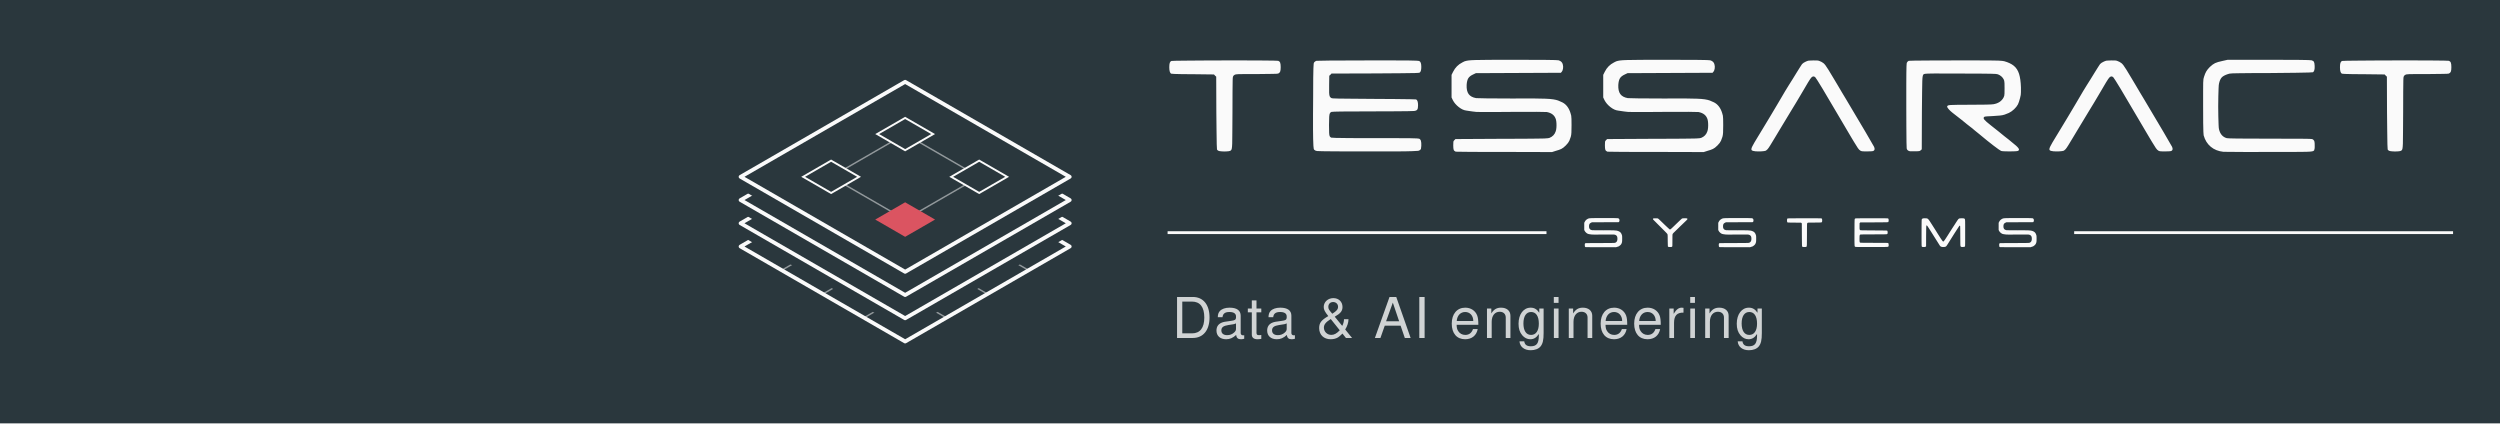
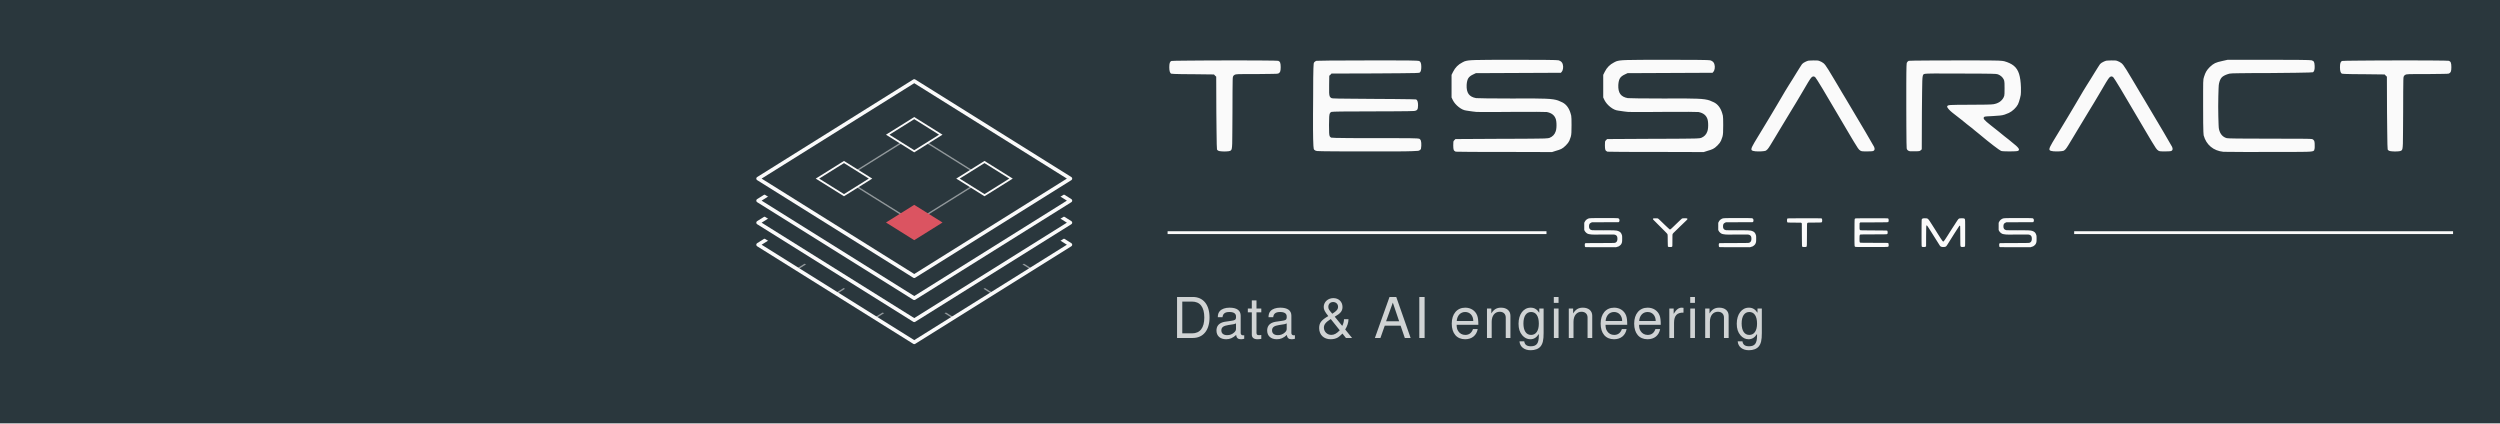
<svg xmlns="http://www.w3.org/2000/svg" viewBox="0 0 1128 191" width="1128" height="191" role="img" aria-label="Tessaract Systems">
  <defs>
    <mask id="lid_m0" maskUnits="userSpaceOnUse" x="0" y="0" width="760" height="610">
      <rect x="0" y="0" width="760" height="610" fill="#fff" />
-       <polygon points="200,218.85 370,317 200,415.15 30,317" fill="#000" stroke="#000" stroke-width="22" stroke-linejoin="round" />
-       <polygon points="200,194.85 370,293 200,391.15 30,293" fill="#000" stroke="#000" stroke-width="22" stroke-linejoin="round" />
-       <polygon points="200,170.85 370,269 200,367.15 30,269" fill="#000" stroke="#000" stroke-width="22" stroke-linejoin="round" />
+       <polygon points="200,210.75 370,317 200,423.25 30,317" fill="#000" stroke="#000" stroke-width="22" stroke-linejoin="round" />
+       <polygon points="200,186.75 370,293 200,399.25 30,293" fill="#000" stroke="#000" stroke-width="22" stroke-linejoin="round" />
+       <polygon points="200,162.75 370,269 200,375.25 30,269" fill="#000" stroke="#000" stroke-width="22" stroke-linejoin="round" />
    </mask>
    <mask id="lid_m1" maskUnits="userSpaceOnUse" x="0" y="0" width="760" height="610">
      <rect x="0" y="0" width="760" height="610" fill="#fff" />
-       <polygon points="200,194.85 370,293 200,391.15 30,293" fill="#000" stroke="#000" stroke-width="22" stroke-linejoin="round" />
-       <polygon points="200,170.85 370,269 200,367.15 30,269" fill="#000" stroke="#000" stroke-width="22" stroke-linejoin="round" />
+       <polygon points="200,186.75 370,293 200,399.25 30,293" fill="#000" stroke="#000" stroke-width="22" stroke-linejoin="round" />
+       <polygon points="200,162.75 370,269 200,375.25 30,269" fill="#000" stroke="#000" stroke-width="22" stroke-linejoin="round" />
    </mask>
    <mask id="lid_m2" maskUnits="userSpaceOnUse" x="0" y="0" width="760" height="610">
      <rect x="0" y="0" width="760" height="610" fill="#fff" />
-       <polygon points="200,170.85 370,269 200,367.15 30,269" fill="#000" stroke="#000" stroke-width="22" stroke-linejoin="round" />
+       <polygon points="200,162.75 370,269 200,375.25 30,269" fill="#000" stroke="#000" stroke-width="22" stroke-linejoin="round" />
    </mask>
  </defs>
  <rect width="1128" height="191" fill="#2A373D" />
-   <g transform="translate(328.05,29.93) scale(0.4366939) translate(-16,-154.85)">
+   <g transform="translate(336.27,29.93) scale(0.4143418) translate(-16,-146.75)">
    <g mask="url(#lid_m0)">
-       <polygon points="200,242.85 370,341 200,439.15 30,341" fill="none" stroke="#FAFAFA" stroke-width="4" stroke-linejoin="round" />
-       <path d="M72.5,365.54 L242.5,267.39 M115,390.07 L285,291.93 M157.5,414.61 L327.5,316.46 M157.5,267.39 L327.5,365.54 M115,291.93 L285,390.07 M72.5,316.46 L242.5,414.61" fill="none" stroke="#FAFAFA" stroke-width="1.5" stroke-linecap="round" opacity=".5" />
+       <polygon points="200,234.75 370,341 200,447.25 30,341" fill="none" stroke="#FAFAFA" stroke-width="4" stroke-linejoin="round" />
+       <path d="M72.5,367.56 L242.5,261.31 M115,394.12 L285,287.88 M157.5,420.69 L327.5,314.44 M157.5,261.31 L327.5,367.56 M115,287.88 L285,394.12 M72.5,314.44 L242.5,420.69" fill="none" stroke="#FAFAFA" stroke-width="1.5" stroke-linecap="round" opacity=".5" />
    </g>
    <g mask="url(#lid_m1)">
-       <polygon points="200,218.85 370,317 200,415.15 30,317" fill="none" stroke="#FAFAFA" stroke-width="4" stroke-linejoin="round" />
-       <path d="M195.8,319.42 L191.5,267.93" fill="none" stroke="#FAFAFA" stroke-width="2" opacity=".75" />
-       <path d="M195.8,319.42 L289.2,314.58" fill="none" stroke="#FAFAFA" stroke-width="2" opacity=".75" />
-       <path d="M195.8,319.42 L106.5,321.85" fill="none" stroke="#FAFAFA" stroke-width="2" opacity=".75" />
-       <path d="M195.8,319.42 L204.2,368.5" fill="none" stroke="#FAFAFA" stroke-width="2" opacity=".75" />
-       <path d="M191.5,267.93 L289.2,314.58 M204.2,368.5 L106.5,321.85" fill="none" stroke="#FAFAFA" stroke-width="2" opacity=".75" />
-       <ellipse cx="191.5" cy="267.93" rx="10.8" ry="6.24" fill="#2A373D" stroke="#FAFAFA" stroke-width="2" />
-       <ellipse cx="289.2" cy="314.58" rx="10.8" ry="6.24" fill="#2A373D" stroke="#FAFAFA" stroke-width="2" />
-       <ellipse cx="106.5" cy="321.85" rx="10.8" ry="6.24" fill="#2A373D" stroke="#FAFAFA" stroke-width="2" />
-       <ellipse cx="204.2" cy="368.5" rx="10.8" ry="6.24" fill="#2A373D" stroke="#FAFAFA" stroke-width="2" />
-       <ellipse cx="195.8" cy="319.42" rx="15.6" ry="9.01" fill="#FAFAFA" stroke="#FAFAFA" stroke-width="2" />
+       <polygon points="200,210.75 370,317 200,423.25 30,317" fill="none" stroke="#FAFAFA" stroke-width="4" stroke-linejoin="round" />
+       <path d="M195.8,319.62 L191.5,263.88" fill="none" stroke="#FAFAFA" stroke-width="2" opacity=".75" />
+       <path d="M195.8,319.62 L289.2,314.38" fill="none" stroke="#FAFAFA" stroke-width="2" opacity=".75" />
+       <path d="M195.8,319.62 L106.5,322.25" fill="none" stroke="#FAFAFA" stroke-width="2" opacity=".75" />
+       <path d="M195.8,319.62 L204.2,372.75" fill="none" stroke="#FAFAFA" stroke-width="2" opacity=".75" />
+       <path d="M191.5,263.88 L289.2,314.38 M204.2,372.75 L106.5,322.25" fill="none" stroke="#FAFAFA" stroke-width="2" opacity=".75" />
+       <ellipse cx="191.5" cy="263.88" rx="10.8" ry="6.75" fill="#2A373D" stroke="#FAFAFA" stroke-width="2" />
+       <ellipse cx="289.2" cy="314.38" rx="10.8" ry="6.75" fill="#2A373D" stroke="#FAFAFA" stroke-width="2" />
+       <ellipse cx="106.5" cy="322.25" rx="10.8" ry="6.75" fill="#2A373D" stroke="#FAFAFA" stroke-width="2" />
+       <ellipse cx="204.2" cy="372.75" rx="10.8" ry="6.75" fill="#2A373D" stroke="#FAFAFA" stroke-width="2" />
+       <ellipse cx="195.8" cy="319.62" rx="15.6" ry="9.75" fill="#FAFAFA" stroke="#FAFAFA" stroke-width="2" />
    </g>
    <g mask="url(#lid_m2)">
-       <polygon points="200,194.85 370,293 200,391.15 30,293" fill="none" stroke="#FAFAFA" stroke-width="4" stroke-linejoin="round" />
-       <polygon points="200,226.26 315.6,293 200,359.74 84.4,293" fill="none" stroke="#FAFAFA" stroke-width="2" stroke-dasharray="7 8" opacity=".75" />
-       <polygon points="200,261.59 254.4,293 200,324.41 145.6,293" fill="none" stroke="#FAFAFA" stroke-width="2" opacity=".75" />
-       <ellipse cx="200" cy="293" rx="9.6" ry="5.54" fill="#DB5461" />
+       <polygon points="200,186.75 370,293 200,399.25 30,293" fill="none" stroke="#FAFAFA" stroke-width="4" stroke-linejoin="round" />
+       <polygon points="200,220.75 315.6,293 200,365.25 84.4,293" fill="none" stroke="#FAFAFA" stroke-width="2" stroke-dasharray="7 8" opacity=".75" />
+       <polygon points="200,259 254.4,293 200,327 145.6,293" fill="none" stroke="#FAFAFA" stroke-width="2" opacity=".75" />
+       <ellipse cx="200" cy="293" rx="9.6" ry="6" fill="#DB5461" />
    </g>
    <g>
-       <polygon points="200,170.85 370,269 200,367.15 30,269" fill="none" stroke="#FAFAFA" stroke-width="4" stroke-linejoin="round" />
-       <polygon points="200,224.83 276.5,269 200,313.17 123.5,269" fill="none" stroke="#FAFAFA" stroke-width="1.5" opacity=".5" />
-       <polygon points="200,208.15 228.9,224.83 200,241.52 171.1,224.83" fill="#2A373D" stroke="#FAFAFA" stroke-width="2" />
-       <polygon points="276.5,252.31 305.4,269 276.5,285.69 247.6,269" fill="#2A373D" stroke="#FAFAFA" stroke-width="2" />
-       <polygon points="123.5,252.31 152.4,269 123.5,285.69 94.6,269" fill="#2A373D" stroke="#FAFAFA" stroke-width="2" />
-       <polygon points="200,296.48 228.9,313.17 200,329.85 171.1,313.17" fill="#DB5461" stroke="#DB5461" stroke-width="2" />
+       <polygon points="200,162.75 370,269 200,375.25 30,269" fill="none" stroke="#FAFAFA" stroke-width="4" stroke-linejoin="round" />
+       <polygon points="200,221.19 276.5,269 200,316.81 123.5,269" fill="none" stroke="#FAFAFA" stroke-width="1.5" opacity=".5" />
+       <polygon points="200,203.12 228.9,221.19 200,239.25 171.1,221.19" fill="#2A373D" stroke="#FAFAFA" stroke-width="2" />
+       <polygon points="276.5,250.94 305.4,269 276.5,287.06 247.6,269" fill="#2A373D" stroke="#FAFAFA" stroke-width="2" />
+       <polygon points="123.5,250.94 152.4,269 123.5,287.06 94.6,269" fill="#2A373D" stroke="#FAFAFA" stroke-width="2" />
+       <polygon points="200,298.75 228.9,316.81 200,334.88 171.1,316.81" fill="#DB5461" stroke="#DB5461" stroke-width="2" />
    </g>
  </g>
  <g transform="translate(526.82,26.97) scale(0.29) translate(-0,-699.26)">wordmark: the generator composes this with a freshly drawn mark.
<path d="M76.852 -3.034Q76.65 -3.236 76.448 -11.123Q76.245 -19.011 76.144 -31.853Q76.043 -44.696 75.841 -60.268L75.639 -116.289L73.819 -117.907L72.201 -119.728L39.437 -120.132Q30.336 -120.132 22.853 -120.233Q15.37 -120.334 10.618 -120.537Q5.865 -120.739 5.663 -120.941Q2.629 -122.357 2.629 -130.851Q2.629 -135.502 3.337 -137.727Q4.045 -139.952 6.067 -140.761Q6.472 -140.963 13.55 -141.064Q20.629 -141.165 32.46 -141.266Q44.291 -141.368 58.853 -141.469Q73.414 -141.57 88.987 -141.57Q104.559 -141.57 119.121 -141.57Q133.682 -141.57 145.513 -141.469Q157.345 -141.368 164.524 -141.266Q171.704 -141.165 172.108 -140.963Q174.333 -140.154 175.142 -138.031Q175.951 -135.907 175.951 -131.053Q175.951 -126.199 175.142 -124.177Q174.333 -122.154 172.108 -121.143Q171.299 -120.739 162.906 -120.638Q154.513 -120.537 138.132 -120.334Q126.806 -120.334 120.334 -120.334Q113.863 -120.334 110.526 -120.233Q107.189 -120.132 105.975 -119.829Q104.762 -119.525 104.155 -119.121Q102.335 -118.11 101.728 -116.289Q101.323 -115.683 101.222 -110.121Q101.121 -104.559 101.02 -92.627Q100.919 -80.695 100.919 -60.673Q100.717 -41.257 100.717 -29.629Q100.717 -18 100.515 -12.135Q100.312 -6.27 99.807 -4.146Q99.301 -2.022 98.29 -1.416Q98.088 -1.213 97.076 -0.809Q95.661 -0.202 91.717 0.0Q87.773 0.202 83.931 -0.101Q80.088 -0.404 79.077 -1.011Q77.257 -1.82 76.852 -3.034Z M228.284 -2.427Q227.677 -3.034 227.374 -4.146Q227.071 -5.258 226.869 -8.595Q226.666 -11.932 226.464 -19.213Q226.262 -23.662 226.262 -34.078Q226.262 -44.493 226.262 -58.044Q226.262 -71.594 226.464 -85.751Q226.464 -103.548 226.565 -113.863Q226.666 -124.177 226.869 -129.233Q227.071 -134.289 227.273 -136.008Q227.475 -137.727 227.88 -138.334Q229.093 -140.154 231.52 -140.963Q232.734 -141.165 252.452 -141.368Q272.171 -141.57 311.406 -141.57Q335.877 -141.57 351.248 -141.57Q366.618 -141.57 375.112 -141.469Q383.606 -141.368 387.045 -141.165Q390.483 -140.963 391.292 -140.761Q393.112 -139.952 393.921 -137.828Q394.73 -135.705 394.73 -131.458Q394.73 -124.177 392.101 -122.559Q391.494 -122.154 385.123 -121.952Q378.753 -121.75 363.787 -121.649Q348.821 -121.548 322.731 -121.346L254.98 -121.143L253.362 -119.323L251.542 -117.705L251.34 -103.346Q251.138 -95.256 251.34 -91.211Q251.542 -87.167 252.25 -85.65Q252.958 -84.133 254.576 -83.122Q255.182 -82.717 257.407 -82.515Q259.632 -82.313 266.002 -82.212Q272.373 -82.11 285.519 -82.009Q298.665 -81.908 321.114 -81.706Q338.911 -81.706 353.675 -81.504Q368.438 -81.301 377.438 -81.2Q386.438 -81.099 386.64 -80.897Q389.674 -79.481 389.674 -71.796Q389.674 -66.942 388.46 -65.122Q387.247 -63.302 383.404 -62.897Q382.393 -62.695 373.292 -62.594Q364.191 -62.493 349.832 -62.392Q335.473 -62.291 318.484 -62.291Q285.317 -62.291 270.755 -62.088Q256.194 -61.886 254.98 -61.482Q253.362 -60.875 252.553 -59.459Q251.744 -58.044 251.441 -53.999Q251.138 -49.954 251.138 -41.055Q251.138 -32.763 251.34 -28.82Q251.542 -24.876 252.25 -23.561Q252.958 -22.247 254.576 -21.438Q255.182 -21.235 261.755 -21.033Q268.328 -20.831 282.991 -20.73Q297.653 -20.629 322.731 -20.629Q343.765 -20.629 356.91 -20.629Q370.056 -20.629 377.337 -20.528Q384.618 -20.426 387.55 -20.224Q390.483 -20.022 391.292 -19.82Q393.314 -19.011 394.123 -16.483Q394.932 -13.955 394.73 -8.696Q394.528 -5.258 394.224 -4.146Q393.921 -3.034 392.707 -2.225Q391.696 -1.213 389.775 -0.91Q387.854 -0.607 380.573 -0.404Q377.539 -0.202 368.337 -0.101Q359.135 0.0 345.888 0.0Q332.641 0.0 317.574 0.0Q302.507 0.0 287.845 0.0Q273.182 0.0 260.845 -0.101Q248.508 -0.202 240.823 -0.303Q233.138 -0.404 232.531 -0.607Q229.7 -1.011 228.284 -2.427Z M444.434 -9.303Q444.434 -13.955 444.636 -15.067Q444.838 -16.179 446.052 -17.393L447.872 -19.213L519.466 -19.618Q539.892 -19.618 553.24 -19.719Q566.588 -19.82 574.476 -19.921Q582.363 -20.022 586.206 -20.123Q590.048 -20.224 591.666 -20.528Q593.284 -20.831 594.093 -21.033Q601.374 -23.865 603.801 -31.145Q604.61 -33.168 604.913 -36.707Q605.217 -40.246 605.014 -43.786Q604.812 -47.325 604.205 -49.549Q601.576 -59.055 590.048 -61.279Q588.228 -61.482 574.678 -61.583Q561.128 -61.684 534.027 -61.482Q516.837 -61.279 506.118 -61.279Q495.399 -61.279 489.332 -61.279Q483.264 -61.279 480.13 -61.482Q476.995 -61.684 474.77 -62.088Q471.939 -62.493 469.107 -62.897Q466.276 -63.302 465.063 -63.504Q459.198 -64.111 453.029 -68.965Q446.861 -73.819 443.827 -79.684L441.805 -83.931V-119.121L444.232 -123.975Q449.085 -133.682 458.389 -138.334Q459.4 -138.941 460.31 -139.345Q461.22 -139.75 462.029 -140.154Q464.254 -140.963 467.793 -141.469Q471.332 -141.974 478.815 -142.176Q486.298 -142.379 500.455 -142.48Q514.612 -142.581 538.072 -142.581Q605.823 -142.581 608.25 -141.772Q613.913 -140.154 614.924 -135.098Q615.733 -132.267 615.228 -128.93Q614.722 -125.593 613.306 -123.975L611.891 -122.357L479.624 -121.75L475.781 -119.93Q469.916 -117.301 467.793 -113.761Q465.669 -110.222 465.265 -103.346Q464.86 -94.043 468.4 -89.189Q471.939 -84.335 480.029 -82.919Q482.051 -82.717 496.714 -82.515Q511.376 -82.313 536.252 -82.313Q555.263 -82.515 567.701 -82.414Q580.139 -82.313 587.824 -82.009Q595.509 -81.706 600.059 -80.998Q604.61 -80.29 607.644 -79.178Q610.677 -78.066 614.318 -76.245Q623.216 -71.594 626.857 -59.662Q627.666 -57.437 627.969 -55.617Q628.272 -53.797 628.373 -50.561Q628.475 -47.325 628.475 -40.853Q628.475 -33.37 628.272 -29.325Q628.07 -25.28 627.261 -22.651Q626.452 -20.022 625.036 -16.584Q623.621 -13.348 619.576 -9.303Q615.531 -5.258 612.497 -3.843Q611.284 -3.236 608.756 -2.326Q606.228 -1.416 603.801 -0.809L598.138 1.011L523.915 0.809Q508.545 0.809 494.994 0.809Q481.444 0.809 471.029 0.708Q460.613 0.607 454.546 0.506Q448.479 0.404 448.276 0.404Q445.85 -0.607 445.142 -2.427Q444.434 -4.247 444.434 -9.303Z M680.403 -9.303Q680.403 -13.955 680.606 -15.067Q680.808 -16.179 682.021 -17.393L683.841 -19.213L755.435 -19.618Q775.862 -19.618 789.21 -19.719Q802.558 -19.82 810.445 -19.921Q818.333 -20.022 822.175 -20.123Q826.018 -20.224 827.636 -20.528Q829.254 -20.831 830.063 -21.033Q837.343 -23.865 839.77 -31.145Q840.579 -33.168 840.883 -36.707Q841.186 -40.246 840.984 -43.786Q840.782 -47.325 840.175 -49.549Q837.546 -59.055 826.018 -61.279Q824.198 -61.482 810.647 -61.583Q797.097 -61.684 769.997 -61.482Q752.806 -61.279 742.087 -61.279Q731.368 -61.279 725.301 -61.279Q719.234 -61.279 716.099 -61.482Q712.964 -61.684 710.74 -62.088Q707.908 -62.493 705.077 -62.897Q702.245 -63.302 701.032 -63.504Q695.167 -64.111 688.999 -68.965Q682.83 -73.819 679.797 -79.684L677.774 -83.931V-119.121L680.201 -123.975Q685.055 -133.682 694.358 -138.334Q695.369 -138.941 696.279 -139.345Q697.189 -139.75 697.998 -140.154Q700.223 -140.963 703.762 -141.469Q707.302 -141.974 714.785 -142.176Q722.267 -142.379 736.424 -142.48Q750.581 -142.581 774.042 -142.581Q841.793 -142.581 844.22 -141.772Q849.883 -140.154 850.894 -135.098Q851.703 -132.267 851.197 -128.93Q850.691 -125.593 849.276 -123.975L847.86 -122.357L715.593 -121.75L711.751 -119.93Q705.886 -117.301 703.762 -113.761Q701.639 -110.222 701.234 -103.346Q700.83 -94.043 704.369 -89.189Q707.908 -84.335 715.998 -82.919Q718.02 -82.717 732.683 -82.515Q747.346 -82.313 772.221 -82.313Q791.232 -82.515 803.67 -82.414Q816.108 -82.313 823.793 -82.009Q831.478 -81.706 836.029 -80.998Q840.579 -80.29 843.613 -79.178Q846.647 -78.066 850.287 -76.245Q859.186 -71.594 862.826 -59.662Q863.635 -57.437 863.938 -55.617Q864.242 -53.797 864.343 -50.561Q864.444 -47.325 864.444 -40.853Q864.444 -33.37 864.242 -29.325Q864.039 -25.28 863.231 -22.651Q862.422 -20.022 861.006 -16.584Q859.59 -13.348 855.545 -9.303Q851.5 -5.258 848.467 -3.843Q847.253 -3.236 844.725 -2.326Q842.197 -1.416 839.77 -0.809L834.108 1.011L759.885 0.809Q744.514 0.809 730.964 0.809Q717.414 0.809 706.998 0.708Q696.583 0.607 690.515 0.506Q684.448 0.404 684.246 0.404Q681.819 -0.607 681.111 -2.427Q680.403 -4.247 680.403 -9.303Z M918.193 -22.449Q921.631 -28.112 926.788 -36.606Q931.945 -45.1 937.406 -54.201Q942.866 -63.302 947.518 -71.189Q952.17 -79.077 954.799 -83.526Q957.226 -87.975 960.664 -93.537Q964.102 -99.099 966.327 -102.739Q968.551 -106.177 972.192 -112.042Q975.832 -117.907 978.663 -122.559Q981.495 -127.211 984.023 -131.154Q986.551 -135.098 987.158 -135.907Q988.978 -137.929 993.023 -139.75Q995.652 -140.963 997.472 -141.266Q999.292 -141.57 1004.955 -141.57Q1008.798 -141.57 1010.618 -141.469Q1012.438 -141.368 1013.752 -140.862Q1015.067 -140.356 1017.292 -139.345Q1019.112 -138.334 1020.426 -137.323Q1021.741 -136.311 1023.46 -134.087Q1025.179 -131.862 1028.112 -127.109Q1031.044 -122.357 1036.1 -113.863Q1038.527 -109.818 1041.965 -104.054Q1045.403 -98.29 1048.943 -92.223Q1052.482 -86.155 1055.516 -81.301Q1074.324 -49.752 1085.65 -30.539Q1096.975 -11.326 1098.998 -7.483Q1101.425 -2.629 1098.189 -0.809Q1096.773 0.0 1088.279 0.0Q1084.436 0.0 1082.11 -0.101Q1079.785 -0.202 1078.167 -1.011Q1075.942 -2.225 1073.92 -5.258Q1071.897 -8.292 1067.852 -14.966Q1066.639 -16.988 1063.605 -22.044Q1060.572 -27.1 1056.729 -33.673Q1052.886 -40.246 1049.044 -46.718Q1028.82 -81.301 1019.112 -97.38Q1009.404 -113.458 1007.786 -115.278Q1004.753 -118.312 1001.517 -114.874Q1000.303 -113.66 996.461 -107.391Q992.618 -101.121 987.764 -92.627Q986.753 -91.009 984.124 -86.459Q981.495 -81.908 977.753 -75.74Q974.012 -69.571 970.169 -63.302Q966.327 -56.83 961.675 -49.246Q957.023 -41.662 952.877 -34.685Q948.732 -27.707 945.9 -23.056Q940.237 -13.55 937.507 -9.202Q934.777 -4.854 933.462 -3.438Q932.148 -2.022 930.934 -1.213Q929.114 -0.404 924.058 -0.101Q919.002 0.202 914.35 -0.202Q910.103 -0.607 908.789 -1.921Q907.474 -3.236 909.699 -7.786Q911.923 -12.337 918.193 -22.449Z M1149.915 -4.854Q1149.713 -5.461 1149.612 -14.865Q1149.511 -24.269 1149.41 -39.235Q1149.309 -54.201 1149.309 -71.998Q1149.309 -90.605 1149.309 -102.537Q1149.309 -114.469 1149.41 -121.548Q1149.511 -128.626 1149.612 -132.165Q1149.713 -135.705 1149.915 -136.918Q1150.117 -138.132 1150.522 -138.536Q1151.533 -140.356 1153.151 -140.963Q1153.556 -141.165 1162.657 -141.266Q1171.757 -141.368 1187.836 -141.469Q1203.914 -141.57 1225.756 -141.57Q1246.587 -141.57 1259.935 -141.57Q1273.283 -141.57 1281.07 -141.469Q1288.856 -141.368 1292.698 -141.266Q1296.541 -141.165 1298.361 -140.862Q1300.181 -140.559 1301.597 -140.356Q1311.103 -137.727 1316.664 -133.177Q1322.226 -128.626 1324.754 -120.638Q1327.282 -112.649 1327.686 -99.503Q1327.686 -94.852 1327.686 -92.324Q1327.686 -89.796 1327.383 -87.874Q1327.08 -85.953 1326.271 -82.919Q1325.664 -80.29 1324.653 -77.358Q1323.642 -74.425 1323.035 -73.212Q1321.012 -69.369 1317.069 -65.628Q1313.125 -61.886 1308.878 -59.864Q1305.237 -58.246 1302.204 -57.235Q1299.17 -56.223 1295.024 -55.819Q1290.878 -55.414 1284.002 -55.01Q1271.665 -54.605 1270.654 -53.797Q1268.632 -52.179 1270.654 -49.549Q1272.676 -46.92 1280.968 -40.449Q1284.002 -38.022 1286.732 -35.898Q1289.463 -33.774 1293.103 -30.842Q1296.743 -27.909 1302.406 -23.258Q1305.035 -21.235 1308.271 -18.707Q1311.507 -16.179 1313.529 -14.359Q1321.619 -8.09 1323.743 -5.056Q1325.866 -2.022 1323.035 -0.809Q1322.024 -0.404 1318.282 -0.202Q1314.541 0.0 1309.889 0.0Q1305.237 0.0 1301.395 -0.202Q1297.552 -0.404 1296.743 -0.809Q1294.519 -1.82 1285.215 -8.899Q1275.912 -15.977 1262.16 -27.505Q1258.924 -30.134 1255.89 -32.561Q1252.857 -34.988 1251.845 -35.999Q1250.632 -36.808 1248.306 -38.729Q1245.98 -40.651 1243.756 -42.269Q1240.115 -45.302 1235.565 -48.943Q1231.014 -52.583 1221.307 -60.066Q1217.464 -63.1 1215.138 -65.83Q1212.813 -68.56 1212.813 -69.774Q1213.015 -70.785 1214.026 -71.392Q1215.037 -71.998 1218.475 -72.201Q1221.914 -72.403 1229.194 -72.504Q1236.475 -72.605 1249.216 -72.605Q1263.373 -72.605 1273.182 -72.807Q1282.991 -73.01 1284.811 -73.414Q1295.934 -75.234 1300.586 -83.728Q1301.395 -85.346 1301.698 -86.459Q1302.002 -87.571 1302.103 -90.099Q1302.204 -92.627 1302.204 -98.29Q1302.204 -103.548 1302.103 -106.076Q1302.002 -108.604 1301.698 -109.818Q1301.395 -111.031 1300.788 -112.245Q1297.957 -117.503 1291.889 -119.93Q1290.878 -120.334 1288.755 -120.537Q1286.631 -120.739 1281.07 -120.84Q1275.508 -120.941 1264.587 -121.042Q1253.666 -121.143 1234.857 -121.143Q1206.543 -121.346 1193.195 -121.244Q1179.847 -121.143 1178.431 -120.739Q1177.825 -120.537 1177.319 -120.435Q1176.813 -120.334 1176.409 -120.132Q1175.398 -119.525 1174.892 -117.301Q1174.387 -115.076 1174.184 -109.009Q1173.982 -102.941 1173.881 -91.211Q1173.78 -79.481 1173.578 -59.864L1173.375 -3.236L1171.757 -1.82Q1170.948 -0.809 1169.432 -0.506Q1167.915 -0.202 1162.454 -0.202Q1156.994 0.0 1155.376 -0.202Q1153.758 -0.404 1152.342 -1.213Q1150.32 -2.427 1149.915 -4.854Z M1381.84 -22.449Q1385.278 -28.112 1390.435 -36.606Q1395.592 -45.1 1401.053 -54.201Q1406.513 -63.302 1411.165 -71.189Q1415.817 -79.077 1418.446 -83.526Q1420.873 -87.975 1424.311 -93.537Q1427.749 -99.099 1429.974 -102.739Q1432.198 -106.177 1435.839 -112.042Q1439.479 -117.907 1442.31 -122.559Q1445.142 -127.211 1447.67 -131.154Q1450.198 -135.098 1450.805 -135.907Q1452.625 -137.929 1456.67 -139.75Q1459.299 -140.963 1461.119 -141.266Q1462.939 -141.57 1468.602 -141.57Q1472.444 -141.57 1474.265 -141.469Q1476.085 -141.368 1477.399 -140.862Q1478.714 -140.356 1480.939 -139.345Q1482.759 -138.334 1484.073 -137.323Q1485.388 -136.311 1487.107 -134.087Q1488.826 -131.862 1491.759 -127.109Q1494.691 -122.357 1499.747 -113.863Q1502.174 -109.818 1505.612 -104.054Q1509.05 -98.29 1512.59 -92.223Q1516.129 -86.155 1519.162 -81.301Q1537.971 -49.752 1549.297 -30.539Q1560.622 -11.326 1562.645 -7.483Q1565.072 -2.629 1561.836 -0.809Q1560.42 0.0 1551.926 0.0Q1548.083 0.0 1545.757 -0.101Q1543.432 -0.202 1541.814 -1.011Q1539.589 -2.225 1537.567 -5.258Q1535.544 -8.292 1531.499 -14.966Q1530.286 -16.988 1527.252 -22.044Q1524.219 -27.1 1520.376 -33.673Q1516.533 -40.246 1512.691 -46.718Q1492.466 -81.301 1482.759 -97.38Q1473.051 -113.458 1471.433 -115.278Q1468.4 -118.312 1465.164 -114.874Q1463.95 -113.66 1460.108 -107.391Q1456.265 -101.121 1451.411 -92.627Q1450.4 -91.009 1447.771 -86.459Q1445.142 -81.908 1441.4 -75.74Q1437.659 -69.571 1433.816 -63.302Q1429.974 -56.83 1425.322 -49.246Q1420.67 -41.662 1416.524 -34.685Q1412.378 -27.707 1409.547 -23.056Q1403.884 -13.55 1401.154 -9.202Q1398.424 -4.854 1397.109 -3.438Q1395.795 -2.022 1394.581 -1.213Q1392.761 -0.404 1387.705 -0.101Q1382.649 0.202 1377.997 -0.202Q1373.75 -0.607 1372.436 -1.921Q1371.121 -3.236 1373.346 -7.786Q1375.57 -12.337 1381.84 -22.449Z M1611.944 -25.078Q1611.742 -26.494 1611.54 -30.64Q1611.337 -34.786 1611.236 -44.089Q1611.135 -53.392 1611.135 -70.178Q1611.135 -85.346 1611.135 -93.942Q1611.135 -102.537 1611.236 -106.683Q1611.337 -110.829 1611.641 -112.649Q1611.944 -114.469 1612.551 -116.087Q1614.169 -121.346 1616.09 -124.581Q1618.011 -127.817 1621.652 -131.458Q1625.899 -135.502 1629.64 -137.323Q1633.382 -139.143 1641.269 -140.761L1649.359 -142.581H1713.47Q1744.009 -142.581 1761.3 -142.379Q1778.592 -142.176 1779.805 -141.772Q1782.637 -140.963 1783.547 -139.345Q1784.457 -137.727 1784.659 -133.076Q1785.064 -124.986 1782.03 -123.166Q1781.423 -122.963 1775.255 -122.761Q1769.087 -122.559 1755.132 -122.357Q1741.177 -122.154 1717.11 -121.952Q1698.504 -121.952 1686.572 -121.851Q1674.639 -121.75 1667.662 -121.649Q1660.685 -121.548 1657.247 -121.447Q1653.808 -121.346 1652.393 -121.042Q1650.977 -120.739 1649.764 -120.334Q1642.887 -118.11 1640.056 -115.076Q1637.225 -112.042 1635.809 -105.368Q1635.404 -103.75 1635.202 -98.492Q1635 -93.234 1634.798 -85.751Q1634.595 -78.268 1634.595 -69.976Q1634.595 -61.684 1634.798 -54.201Q1635 -46.718 1635.202 -41.359Q1635.404 -35.999 1635.809 -34.583Q1638.438 -23.258 1647.943 -20.629Q1649.157 -20.224 1665.033 -20.022Q1680.909 -19.82 1714.683 -19.82Q1748.66 -19.82 1764.233 -19.719Q1779.805 -19.618 1780.817 -19.213Q1782.839 -18.404 1783.85 -16.584Q1784.457 -15.573 1784.659 -12.64Q1784.862 -9.708 1784.76 -6.674Q1784.659 -3.64 1784.053 -2.427Q1784.053 -2.225 1783.951 -1.921Q1783.85 -1.618 1783.648 -1.416Q1783.041 -0.607 1780.817 -0.101Q1778.592 0.404 1771.918 0.607Q1765.244 0.809 1751.492 0.809Q1737.739 0.809 1714.279 0.809Q1696.077 1.011 1680.302 0.91Q1664.527 0.809 1654.314 0.708Q1644.101 0.607 1642.685 0.607Q1630.955 -0.607 1622.966 -7.281Q1614.978 -13.955 1611.944 -25.078Z M1898.272 -3.034Q1898.07 -3.236 1897.868 -11.123Q1897.665 -19.011 1897.564 -31.853Q1897.463 -44.696 1897.261 -60.268L1897.059 -116.289L1895.238 -117.907L1893.62 -119.728L1860.857 -120.132Q1851.756 -120.132 1844.273 -120.233Q1836.79 -120.334 1832.038 -120.537Q1827.285 -120.739 1827.083 -120.941Q1824.049 -122.357 1824.049 -130.851Q1824.049 -135.502 1824.757 -137.727Q1825.465 -139.952 1827.487 -140.761Q1827.892 -140.963 1834.97 -141.064Q1842.049 -141.165 1853.88 -141.266Q1865.711 -141.368 1880.272 -141.469Q1894.834 -141.57 1910.407 -141.57Q1925.979 -141.57 1940.541 -141.57Q1955.102 -141.57 1966.933 -141.469Q1978.765 -141.368 1985.944 -141.266Q1993.124 -141.165 1993.528 -140.963Q1995.753 -140.154 1996.562 -138.031Q1997.371 -135.907 1997.371 -131.053Q1997.371 -126.199 1996.562 -124.177Q1995.753 -122.154 1993.528 -121.143Q1992.719 -120.739 1984.326 -120.638Q1975.933 -120.537 1959.551 -120.334Q1948.226 -120.334 1941.754 -120.334Q1935.282 -120.334 1931.945 -120.233Q1928.608 -120.132 1927.395 -119.829Q1926.181 -119.525 1925.575 -119.121Q1923.755 -118.11 1923.148 -116.289Q1922.743 -115.683 1922.642 -110.121Q1922.541 -104.559 1922.44 -92.627Q1922.339 -80.695 1922.339 -60.673Q1922.137 -41.257 1922.137 -29.629Q1922.137 -18 1921.934 -12.135Q1921.732 -6.27 1921.227 -4.146Q1920.721 -2.022 1919.71 -1.416Q1919.507 -1.213 1918.496 -0.809Q1917.081 -0.202 1913.137 0.0Q1909.193 0.202 1905.351 -0.101Q1901.508 -0.404 1900.497 -1.011Q1898.677 -1.82 1898.272 -3.034Z" fill="#FAFAFA" transform="translate(0,841.841)" />
    <path d="M3.581 -2.941Q3.581 -4.412 3.645 -4.764Q3.709 -5.116 4.092 -5.499L4.668 -6.075L27.304 -6.203Q33.763 -6.203 37.983 -6.235Q42.203 -6.267 44.697 -6.299Q47.191 -6.33 48.406 -6.362Q49.621 -6.394 50.132 -6.49Q50.644 -6.586 50.9 -6.65Q53.202 -7.545 53.969 -9.847Q54.225 -10.487 54.321 -11.606Q54.417 -12.725 54.353 -13.844Q54.289 -14.963 54.097 -15.666Q53.266 -18.672 49.621 -19.375Q49.045 -19.439 44.761 -19.471Q40.477 -19.503 31.908 -19.439Q26.473 -19.375 23.084 -19.375Q19.695 -19.375 17.777 -19.375Q15.858 -19.375 14.867 -19.439Q13.876 -19.503 13.173 -19.631Q12.277 -19.759 11.382 -19.887Q10.487 -20.015 10.103 -20.079Q8.249 -20.27 6.299 -21.805Q4.348 -23.34 3.389 -25.194L2.75 -26.537V-37.663L3.517 -39.198Q5.052 -42.267 7.993 -43.738Q8.313 -43.93 8.601 -44.058Q8.888 -44.186 9.144 -44.313Q9.847 -44.569 10.966 -44.729Q12.085 -44.889 14.451 -44.953Q16.817 -45.017 21.293 -45.049Q25.77 -45.081 33.187 -45.081Q54.608 -45.081 55.376 -44.825Q57.166 -44.313 57.486 -42.715Q57.742 -41.82 57.582 -40.765Q57.422 -39.709 56.974 -39.198L56.527 -38.686L14.707 -38.494L13.492 -37.919Q11.638 -37.088 10.966 -35.969Q10.295 -34.85 10.167 -32.676Q10.039 -29.734 11.158 -28.199Q12.277 -26.665 14.835 -26.217Q15.475 -26.153 20.11 -26.089Q24.746 -26.025 32.612 -26.025Q38.622 -26.089 42.555 -26.057Q46.488 -26.025 48.917 -25.929Q51.347 -25.834 52.786 -25.61Q54.225 -25.386 55.184 -25.034Q56.143 -24.683 57.294 -24.107Q60.108 -22.636 61.259 -18.864Q61.514 -18.16 61.61 -17.585Q61.706 -17.009 61.738 -15.986Q61.77 -14.963 61.77 -12.917Q61.77 -10.551 61.706 -9.272Q61.642 -7.993 61.387 -7.162Q61.131 -6.33 60.683 -5.243Q60.236 -4.22 58.957 -2.941Q57.678 -1.663 56.719 -1.215Q56.335 -1.023 55.536 -0.735Q54.736 -0.448 53.969 -0.256L52.179 0.32L28.711 0.256Q23.851 0.256 19.567 0.256Q15.283 0.256 11.99 0.224Q8.696 0.192 6.778 0.16Q4.86 0.128 4.796 0.128Q4.028 -0.192 3.805 -0.767Q3.581 -1.343 3.581 -2.941Z M132.855 -1.087 132.728 -5.307Q132.664 -7.034 132.632 -9.624Q132.6 -12.213 132.6 -14.068Q132.6 -16.05 132.536 -17.617Q132.472 -19.183 132.344 -19.631Q132.28 -19.951 131.96 -20.398Q131.641 -20.846 130.585 -21.997Q129.53 -23.148 127.292 -25.386Q125.054 -27.624 121.154 -31.525Q118.148 -34.53 115.591 -37.088Q113.033 -39.645 111.498 -41.212Q109.963 -42.779 109.836 -42.907Q109.516 -43.418 109.676 -43.898Q109.836 -44.377 110.347 -44.505Q110.539 -44.569 111.594 -44.633Q112.649 -44.697 113.928 -44.697Q115.846 -44.697 116.518 -44.633Q117.189 -44.569 117.637 -44.313Q117.893 -44.186 119.267 -42.939Q120.642 -41.692 122.241 -40.093Q125.758 -36.64 128.667 -33.89Q131.577 -31.141 133.399 -29.446Q135.221 -27.752 135.541 -27.56Q135.669 -27.496 135.797 -27.432Q135.925 -27.368 136.053 -27.304Q136.308 -27.24 136.852 -27.56Q137.396 -27.88 138.579 -28.935Q139.761 -29.99 141.968 -32.164Q144.174 -34.338 147.946 -37.919Q150.504 -40.413 152.518 -42.299Q154.533 -44.186 154.788 -44.313Q155.236 -44.569 155.939 -44.633Q156.643 -44.697 158.625 -44.761Q161.822 -44.825 162.749 -44.473Q163.677 -44.122 163.165 -43.035Q163.037 -42.779 162.046 -41.788Q161.055 -40.796 159.84 -39.645Q159.009 -38.878 157.666 -37.567Q156.323 -36.256 154.788 -34.786Q153.254 -33.315 151.911 -32.036Q150.568 -30.693 149.033 -29.191Q147.499 -27.688 146.124 -26.377Q144.749 -25.066 143.918 -24.235Q142.575 -23.02 141.552 -21.933Q140.529 -20.846 140.401 -20.526Q140.209 -20.142 140.113 -19.663Q140.017 -19.183 139.985 -17.872Q139.953 -16.562 139.953 -13.62Q139.953 -11.126 139.921 -8.409Q139.889 -5.691 139.889 -4.348L139.825 -1.151L139.25 -0.575Q138.866 -0.128 138.483 -0.064Q138.099 0.0 136.308 0.0Q134.582 0.0 134.166 -0.064Q133.751 -0.128 133.367 -0.512Z M212.062 -2.941Q212.062 -4.412 212.126 -4.764Q212.19 -5.116 212.573 -5.499L213.149 -6.075L235.785 -6.203Q242.243 -6.203 246.464 -6.235Q250.684 -6.267 253.178 -6.299Q255.672 -6.33 256.887 -6.362Q258.102 -6.394 258.613 -6.49Q259.125 -6.586 259.38 -6.65Q261.682 -7.545 262.45 -9.847Q262.706 -10.487 262.802 -11.606Q262.897 -12.725 262.833 -13.844Q262.77 -14.963 262.578 -15.666Q261.746 -18.672 258.102 -19.375Q257.526 -19.439 253.242 -19.471Q248.958 -19.503 240.389 -19.439Q234.954 -19.375 231.565 -19.375Q228.176 -19.375 226.257 -19.375Q224.339 -19.375 223.348 -19.439Q222.357 -19.503 221.653 -19.631Q220.758 -19.759 219.863 -19.887Q218.968 -20.015 218.584 -20.079Q216.73 -20.27 214.779 -21.805Q212.829 -23.34 211.87 -25.194L211.23 -26.537V-37.663L211.998 -39.198Q213.532 -42.267 216.474 -43.738Q216.794 -43.93 217.081 -44.058Q217.369 -44.186 217.625 -44.313Q218.328 -44.569 219.447 -44.729Q220.566 -44.889 222.932 -44.953Q225.298 -45.017 229.774 -45.049Q234.25 -45.081 241.668 -45.081Q263.089 -45.081 263.857 -44.825Q265.647 -44.313 265.967 -42.715Q266.223 -41.82 266.063 -40.765Q265.903 -39.709 265.455 -39.198L265.008 -38.686L223.188 -38.494L221.973 -37.919Q220.119 -37.088 219.447 -35.969Q218.776 -34.85 218.648 -32.676Q218.52 -29.734 219.639 -28.199Q220.758 -26.665 223.316 -26.217Q223.955 -26.153 228.591 -26.089Q233.227 -26.025 241.092 -26.025Q247.103 -26.089 251.036 -26.057Q254.968 -26.025 257.398 -25.929Q259.828 -25.834 261.267 -25.61Q262.706 -25.386 263.665 -25.034Q264.624 -24.683 265.775 -24.107Q268.588 -22.636 269.739 -18.864Q269.995 -18.16 270.091 -17.585Q270.187 -17.009 270.219 -15.986Q270.251 -14.963 270.251 -12.917Q270.251 -10.551 270.187 -9.272Q270.123 -7.993 269.867 -7.162Q269.612 -6.33 269.164 -5.243Q268.716 -4.22 267.437 -2.941Q266.159 -1.663 265.199 -1.215Q264.816 -1.023 264.016 -0.735Q263.217 -0.448 262.45 -0.256L260.659 0.32L237.192 0.256Q232.332 0.256 228.048 0.256Q223.763 0.256 220.47 0.224Q217.177 0.192 215.259 0.16Q213.341 0.128 213.277 0.128Q212.509 -0.192 212.285 -0.767Q212.062 -1.343 212.062 -2.941Z M341.656 -0.959Q341.592 -1.023 341.528 -3.517Q341.464 -6.011 341.432 -10.071Q341.4 -14.132 341.336 -19.055L341.272 -36.768L340.697 -37.28L340.185 -37.855L329.826 -37.983Q326.949 -37.983 324.583 -38.015Q322.217 -38.047 320.714 -38.111Q319.212 -38.175 319.148 -38.239Q318.188 -38.686 318.188 -41.372Q318.188 -42.843 318.412 -43.546Q318.636 -44.249 319.275 -44.505Q319.403 -44.569 321.641 -44.601Q323.879 -44.633 327.62 -44.665Q331.361 -44.697 335.965 -44.729Q340.569 -44.761 345.493 -44.761Q350.416 -44.761 355.02 -44.761Q359.624 -44.761 363.365 -44.729Q367.106 -44.697 369.376 -44.665Q371.646 -44.633 371.774 -44.569Q372.477 -44.313 372.733 -43.642Q372.989 -42.971 372.989 -41.436Q372.989 -39.901 372.733 -39.262Q372.477 -38.622 371.774 -38.303Q371.518 -38.175 368.864 -38.143Q366.211 -38.111 361.031 -38.047Q357.45 -38.047 355.404 -38.047Q353.358 -38.047 352.303 -38.015Q351.248 -37.983 350.864 -37.887Q350.48 -37.791 350.288 -37.663Q349.713 -37.343 349.521 -36.768Q349.393 -36.576 349.361 -34.818Q349.329 -33.059 349.297 -29.287Q349.265 -25.514 349.265 -19.183Q349.201 -13.045 349.201 -9.368Q349.201 -5.691 349.137 -3.837Q349.074 -1.982 348.914 -1.311Q348.754 -0.639 348.434 -0.448Q348.37 -0.384 348.05 -0.256Q347.603 -0.064 346.356 0.0Q345.109 0.064 343.894 -0.032Q342.679 -0.128 342.359 -0.32Q341.784 -0.575 341.656 -0.959Z M423.804 -0.767Q423.612 -0.959 423.516 -1.311Q423.42 -1.663 423.356 -2.718Q423.292 -3.773 423.228 -6.075Q423.164 -7.481 423.164 -10.775Q423.164 -14.068 423.164 -18.352Q423.164 -22.636 423.228 -27.112Q423.228 -32.739 423.26 -36.001Q423.292 -39.262 423.356 -40.86Q423.42 -42.459 423.484 -43.003Q423.548 -43.546 423.676 -43.738Q424.059 -44.313 424.827 -44.569Q425.21 -44.633 431.445 -44.697Q437.68 -44.761 450.085 -44.761Q457.822 -44.761 462.682 -44.761Q467.542 -44.761 470.227 -44.729Q472.913 -44.697 474 -44.633Q475.087 -44.569 475.343 -44.505Q475.918 -44.249 476.174 -43.578Q476.43 -42.907 476.43 -41.564Q476.43 -39.262 475.599 -38.75Q475.407 -38.622 473.392 -38.558Q471.378 -38.494 466.646 -38.463Q461.914 -38.431 453.666 -38.367L432.244 -38.303L431.733 -37.727L431.157 -37.216L431.093 -32.676Q431.029 -30.118 431.093 -28.839Q431.157 -27.56 431.381 -27.08Q431.605 -26.601 432.116 -26.281Q432.308 -26.153 433.012 -26.089Q433.715 -26.025 435.729 -25.993Q437.744 -25.961 441.9 -25.929Q446.056 -25.897 453.154 -25.834Q458.781 -25.834 463.449 -25.77Q468.117 -25.706 470.963 -25.674Q473.808 -25.642 473.872 -25.578Q474.831 -25.13 474.831 -22.7Q474.831 -21.166 474.448 -20.59Q474.064 -20.015 472.849 -19.887Q472.529 -19.823 469.652 -19.791Q466.774 -19.759 462.234 -19.727Q457.694 -19.695 452.323 -19.695Q441.836 -19.695 437.232 -19.631Q432.628 -19.567 432.244 -19.439Q431.733 -19.247 431.477 -18.8Q431.221 -18.352 431.125 -17.073Q431.029 -15.794 431.029 -12.981Q431.029 -10.359 431.093 -9.112Q431.157 -7.865 431.381 -7.45Q431.605 -7.034 432.116 -6.778Q432.308 -6.714 434.386 -6.65Q436.465 -6.586 441.101 -6.554Q445.737 -6.522 453.666 -6.522Q460.316 -6.522 464.472 -6.522Q468.629 -6.522 470.931 -6.49Q473.233 -6.458 474.16 -6.394Q475.087 -6.33 475.343 -6.267Q475.982 -6.011 476.238 -5.211Q476.494 -4.412 476.43 -2.75Q476.366 -1.663 476.27 -1.311Q476.174 -0.959 475.79 -0.703Q475.471 -0.384 474.863 -0.288Q474.256 -0.192 471.954 -0.128Q470.995 -0.064 468.085 -0.032Q465.176 0.0 460.987 0.0Q456.799 0.0 452.035 0.0Q447.271 0.0 442.635 0.0Q437.999 0.0 434.099 -0.032Q430.198 -0.064 427.768 -0.096Q425.338 -0.128 425.146 -0.192Q424.251 -0.32 423.804 -0.767Z M527.756 -1.087Q527.692 -1.343 527.628 -3.421Q527.564 -5.499 527.564 -10.071Q527.564 -14.643 527.564 -22.189Q527.564 -28.327 527.596 -32.228Q527.628 -36.129 527.66 -38.303Q527.692 -40.477 527.724 -41.5Q527.756 -42.523 527.852 -42.843Q527.948 -43.162 528.012 -43.29Q528.524 -43.93 528.907 -44.217Q529.291 -44.505 530.058 -44.601Q530.826 -44.697 532.36 -44.761Q535.174 -44.825 535.941 -44.569Q537.923 -43.994 539.778 -41.052Q541.568 -38.367 543.391 -35.457Q545.213 -32.548 546.94 -29.894Q548.666 -27.24 549.977 -25.13Q551.288 -23.02 551.991 -21.869Q555.061 -16.945 556.883 -14.164Q558.705 -11.382 559.601 -10.167Q560.496 -8.952 560.879 -8.696Q561.455 -8.377 562.03 -8.856Q562.606 -9.336 563.821 -11.19Q564.46 -12.149 565.675 -14.036Q566.89 -15.922 568.041 -17.649Q569.128 -19.439 570.375 -21.389Q571.622 -23.34 572.262 -24.363Q572.901 -25.386 574.084 -27.208Q575.267 -29.031 576.29 -30.629Q577.313 -32.164 578.816 -34.466Q580.319 -36.768 581.342 -38.431Q582.429 -40.093 583.42 -41.564Q584.411 -43.035 584.795 -43.418Q585.754 -44.313 586.745 -44.569Q587.736 -44.825 590.486 -44.761Q592.468 -44.697 593.075 -44.601Q593.683 -44.505 594.131 -44.249Q594.258 -44.122 594.386 -44.058Q594.514 -43.994 594.642 -43.93Q594.962 -43.674 595.122 -42.939Q595.282 -42.203 595.345 -40.061Q595.409 -37.919 595.409 -33.667Q595.409 -29.414 595.409 -22.189Q595.409 -15.794 595.409 -11.766Q595.409 -7.737 595.377 -5.467Q595.345 -3.197 595.282 -2.238Q595.218 -1.279 595.154 -1.151Q594.77 -0.448 594.099 -0.256Q593.427 -0.064 591.509 -0.064Q589.782 -0.064 589.399 -0.16Q589.015 -0.256 588.631 -0.639Q588.248 -1.023 588.152 -1.439Q588.056 -1.854 587.928 -3.389Q587.928 -4.028 587.896 -6.33Q587.864 -8.632 587.832 -11.958Q587.8 -15.283 587.8 -18.928Q587.8 -25.066 587.736 -28.807Q587.672 -32.548 587.608 -32.739Q587.161 -33.827 586.265 -32.803Q585.498 -32.036 579.871 -22.956Q579.04 -21.677 577.985 -20.015Q576.929 -18.352 575.906 -16.689Q574.883 -15.027 574.052 -13.748Q572.901 -11.894 571.398 -9.496Q569.896 -7.098 568.936 -5.563Q568.041 -4.092 567.178 -2.846Q566.315 -1.599 565.995 -1.279Q565.1 -0.512 564.013 -0.224Q562.926 0.064 561.071 0.0Q559.728 -0.064 559.153 -0.16Q558.577 -0.256 557.874 -0.639Q556.723 -1.151 556.275 -1.79Q556.084 -2.11 554.421 -4.732Q552.759 -7.354 549.945 -11.798Q547.131 -16.242 543.551 -21.997Q540.993 -26.025 539.49 -28.391Q537.987 -30.757 537.22 -31.876Q536.453 -32.995 536.101 -33.347Q535.749 -33.699 535.558 -33.699Q535.238 -33.699 535.078 -33.347Q534.918 -32.995 534.854 -31.461Q534.79 -29.926 534.758 -26.505Q534.726 -23.084 534.662 -17.009L534.598 -1.151L534.023 -0.639Q533.639 -0.256 533.256 -0.16Q532.872 -0.064 531.273 0.0Q529.994 0.0 529.387 -0.064Q528.779 -0.128 528.524 -0.256Q528.012 -0.575 527.756 -1.087Z M648.334 -2.941Q648.334 -4.412 648.398 -4.764Q648.462 -5.116 648.846 -5.499L649.422 -6.075L672.058 -6.203Q678.516 -6.203 682.737 -6.235Q686.957 -6.267 689.451 -6.299Q691.945 -6.33 693.159 -6.362Q694.374 -6.394 694.886 -6.49Q695.397 -6.586 695.653 -6.65Q697.955 -7.545 698.723 -9.847Q698.978 -10.487 699.074 -11.606Q699.17 -12.725 699.106 -13.844Q699.042 -14.963 698.85 -15.666Q698.019 -18.672 694.374 -19.375Q693.799 -19.439 689.515 -19.471Q685.23 -19.503 676.662 -19.439Q671.227 -19.375 667.837 -19.375Q664.448 -19.375 662.53 -19.375Q660.612 -19.375 659.621 -19.439Q658.63 -19.503 657.926 -19.631Q657.031 -19.759 656.136 -19.887Q655.24 -20.015 654.857 -20.079Q653.002 -20.27 651.052 -21.805Q649.102 -23.34 648.143 -25.194L647.503 -26.537V-37.663L648.271 -39.198Q649.805 -42.267 652.747 -43.738Q653.066 -43.93 653.354 -44.058Q653.642 -44.186 653.898 -44.313Q654.601 -44.569 655.72 -44.729Q656.839 -44.889 659.205 -44.953Q661.571 -45.017 666.047 -45.049Q670.523 -45.081 677.941 -45.081Q699.362 -45.081 700.129 -44.825Q701.92 -44.313 702.24 -42.715Q702.495 -41.82 702.335 -40.765Q702.176 -39.709 701.728 -39.198L701.28 -38.686L659.461 -38.494L658.246 -37.919Q656.391 -37.088 655.72 -35.969Q655.049 -34.85 654.921 -32.676Q654.793 -29.734 655.912 -28.199Q657.031 -26.665 659.589 -26.217Q660.228 -26.153 664.864 -26.089Q669.5 -26.025 677.365 -26.025Q683.376 -26.089 687.309 -26.057Q691.241 -26.025 693.671 -25.929Q696.101 -25.834 697.54 -25.61Q698.978 -25.386 699.938 -25.034Q700.897 -24.683 702.048 -24.107Q704.861 -22.636 706.012 -18.864Q706.268 -18.16 706.364 -17.585Q706.46 -17.009 706.492 -15.986Q706.524 -14.963 706.524 -12.917Q706.524 -10.551 706.46 -9.272Q706.396 -7.993 706.14 -7.162Q705.884 -6.33 705.437 -5.243Q704.989 -4.22 703.71 -2.941Q702.431 -1.663 701.472 -1.215Q701.089 -1.023 700.289 -0.735Q699.49 -0.448 698.723 -0.256L696.932 0.32L673.465 0.256Q668.605 0.256 664.321 0.256Q660.036 0.256 656.743 0.224Q653.45 0.192 651.532 0.16Q649.613 0.128 649.549 0.128Q648.782 -0.192 648.558 -0.767Q648.334 -1.343 648.334 -2.941Z" fill="#FAFAFA" transform="translate(645.491,990.603)" />
    <path d="M0,968.222 H589.491 M1410.51,968.222 H2000" stroke="#FAFAFA" stroke-width="4.4" fill="none" />
  </g>
  <text x="528.82" y="152.49" font-family="Instrument Sans, Helvetica Neue, Helvetica, Arial, sans-serif" font-size="25.38" letter-spacing="1.02" fill="#FAFAFA" opacity=".8">Data &amp; AI engineering</text>
</svg>
